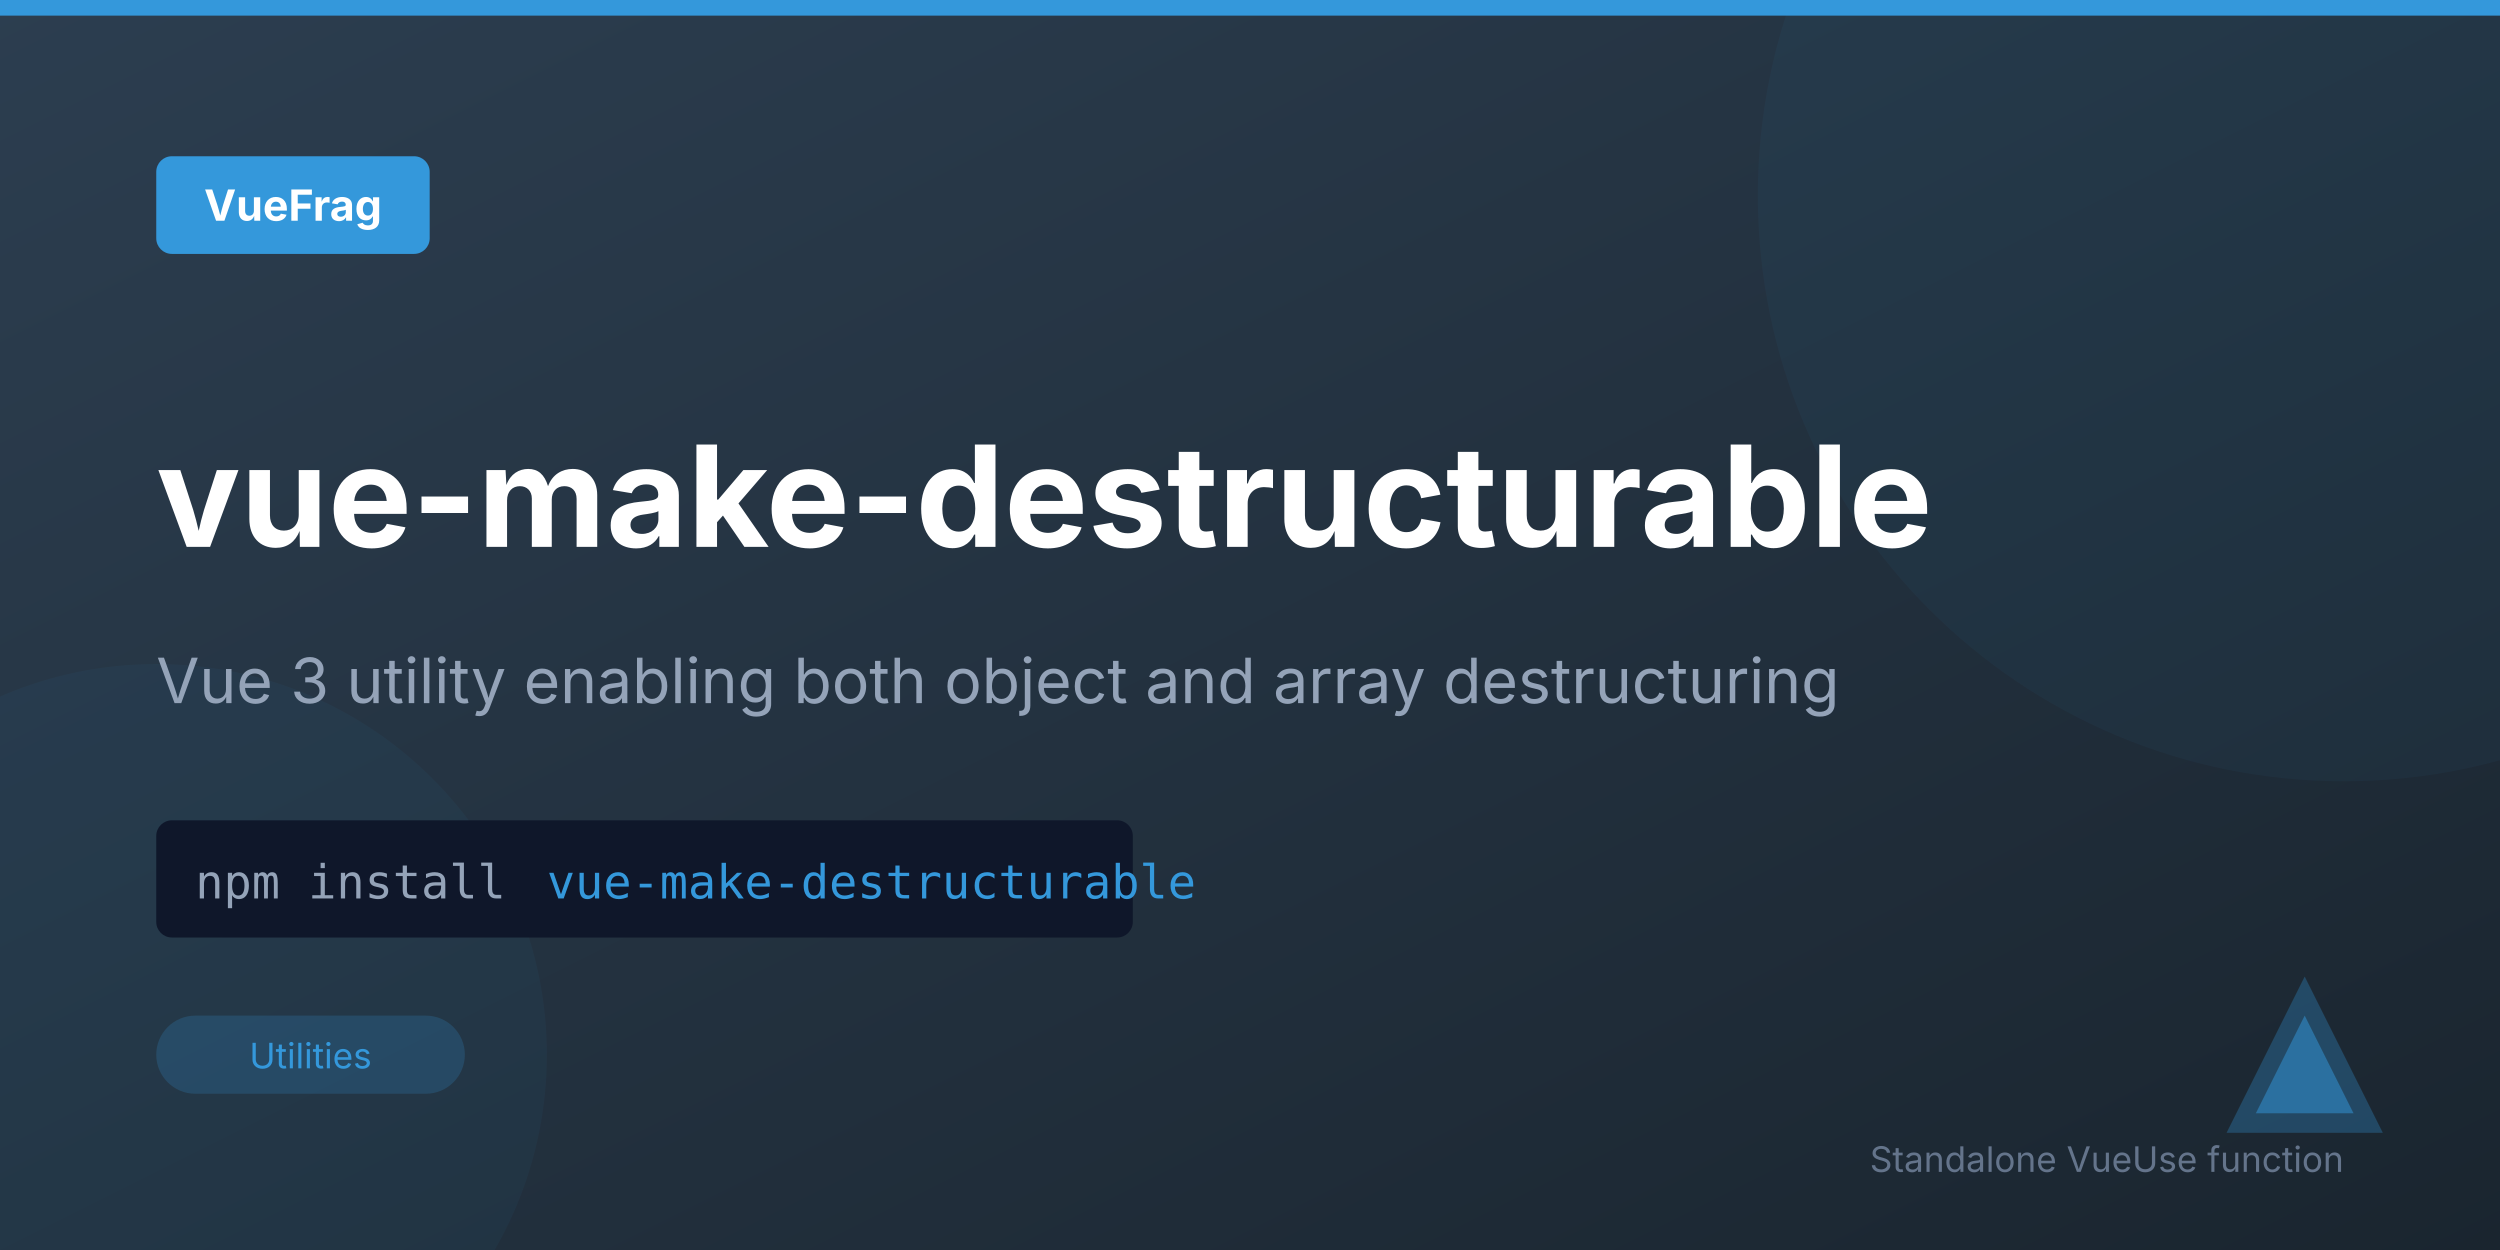
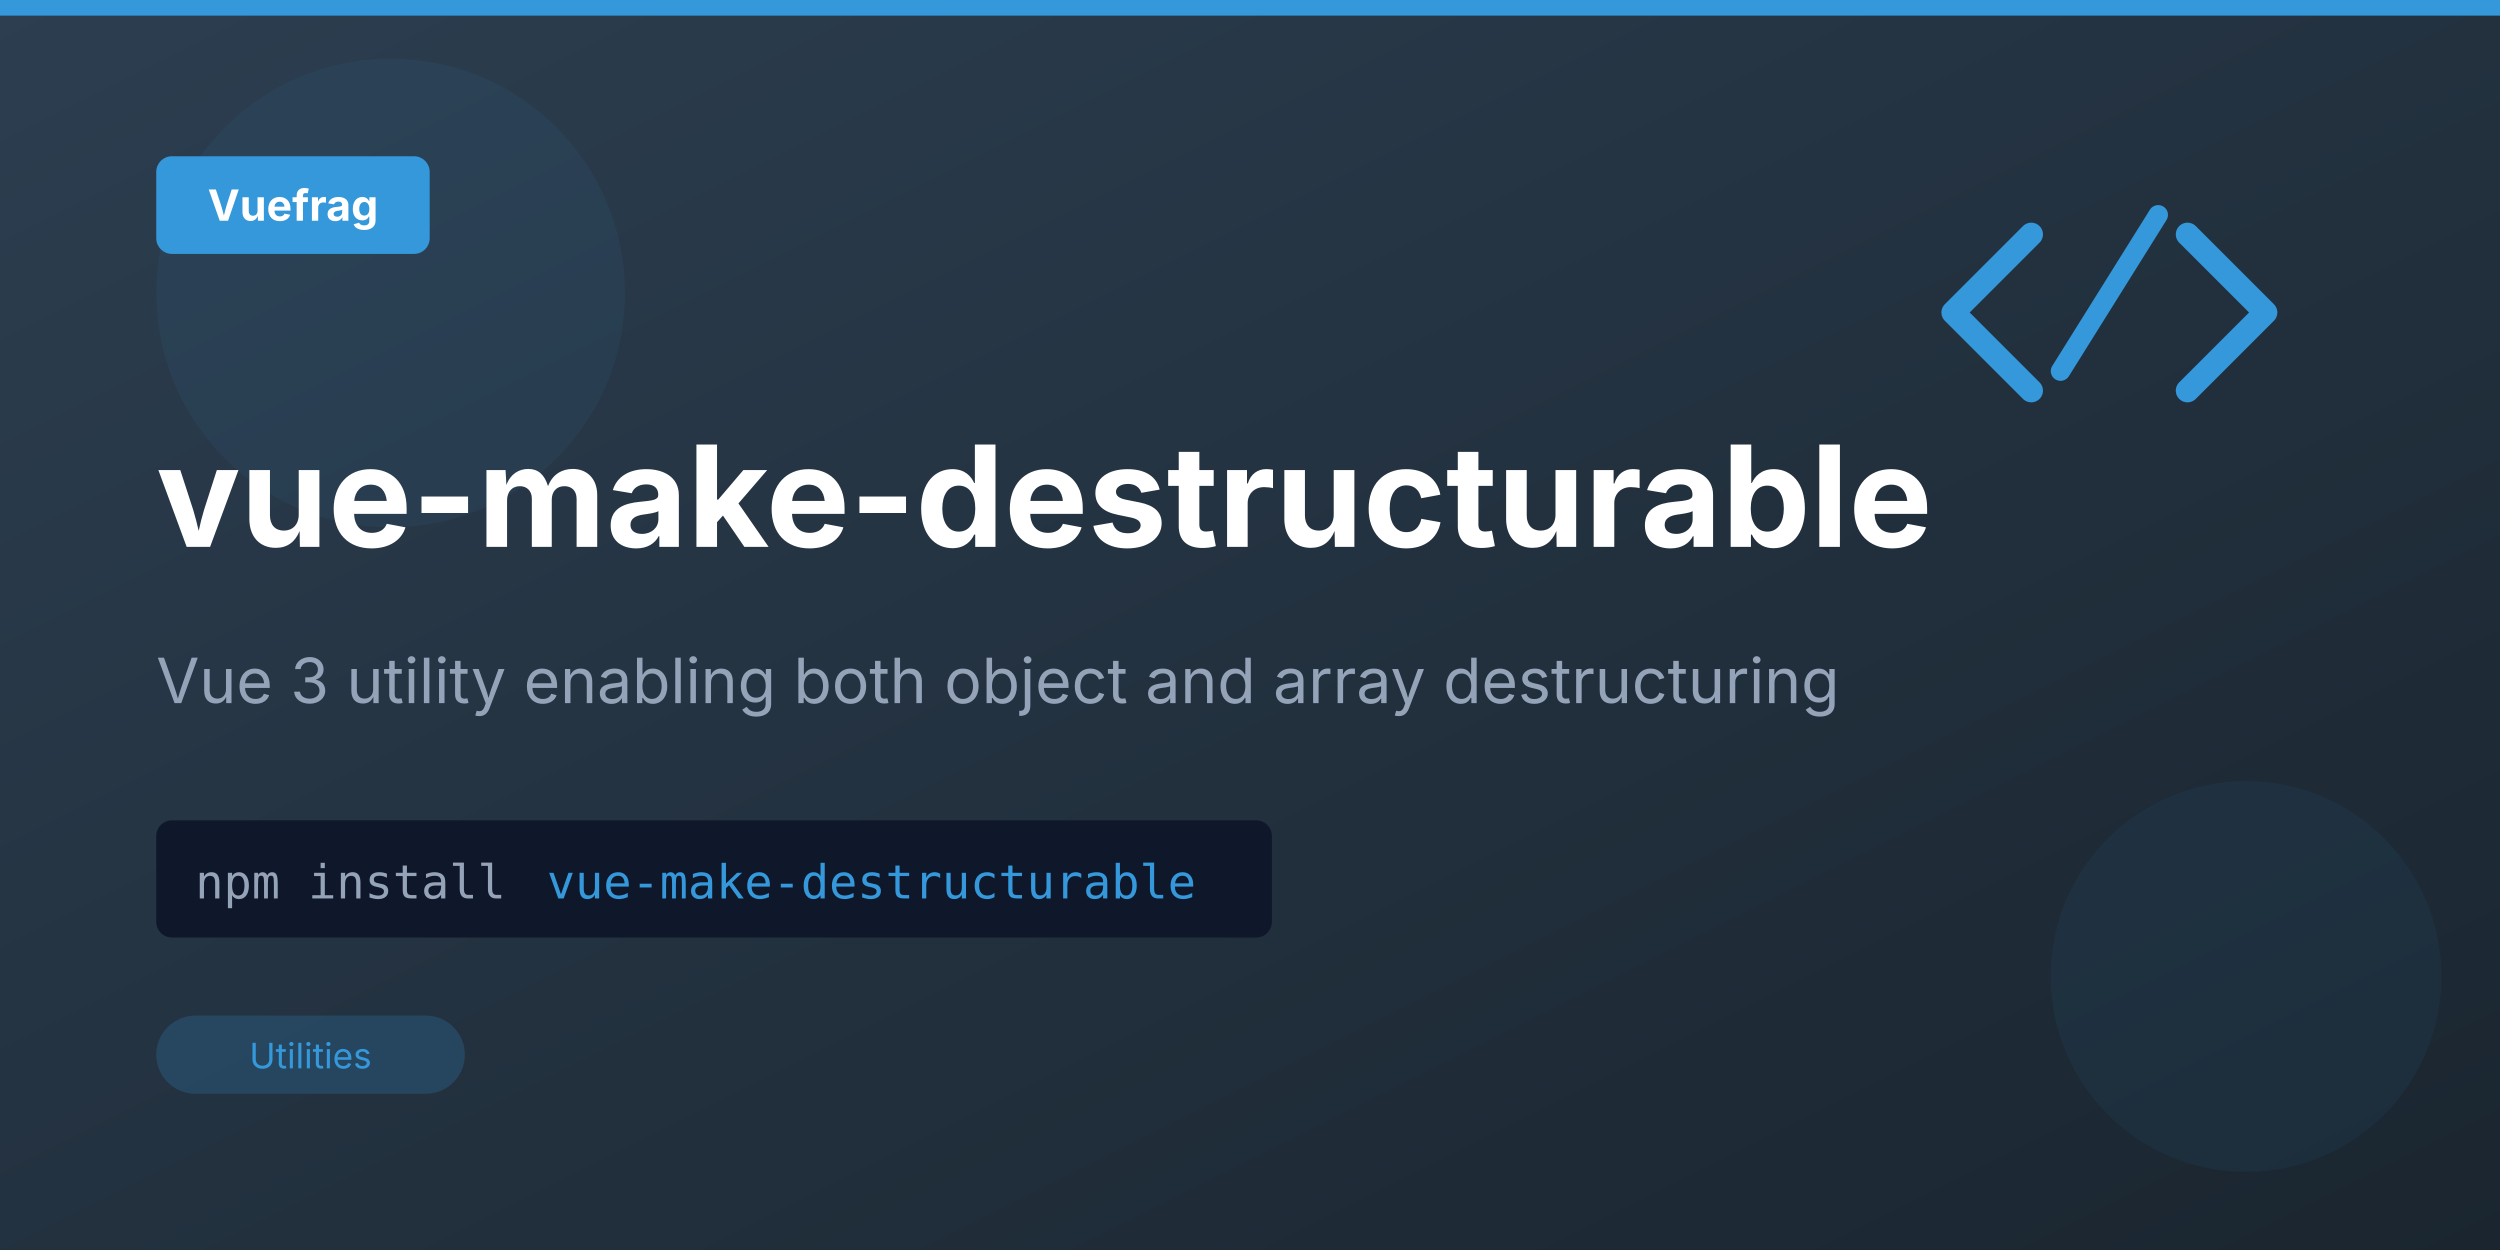
<svg xmlns="http://www.w3.org/2000/svg" viewBox="0 0 1280 640" width="1280" height="640">
  <defs>
    <linearGradient id="banner-bg" x1="0%" y1="0%" x2="100%" y2="100%">
      <stop offset="0%" style="stop-color:#2c3e50;stop-opacity:1" />
      <stop offset="100%" style="stop-color:#1a252f;stop-opacity:1" />
    </linearGradient>
  </defs>
  <rect width="1280" height="640" fill="url(#banner-bg)" />
-   <circle cx="1200" cy="100" r="300" fill="#3498db" opacity="0.05" />
-   <circle cx="80" cy="540" r="200" fill="#3498db" opacity="0.05" />
+   <circle cx="200" cy="150" r="120" fill="#3498db" opacity="0.06" />
+   <circle cx="1150" cy="500" r="100" fill="#3498db" opacity="0.06" />
  <rect x="0" y="0" width="1280" height="8" fill="#3498db" />
  <g transform="translate(80, 80)">
    <rect width="140" height="50" rx="8" fill="#3498db" />
-     <text x="70" y="33" text-anchor="middle" font-family="system-ui, -apple-system, sans-serif" font-size="22" font-weight="700" fill="white">VueFrag</text>
+     <text x="70" y="33" text-anchor="middle" font-family="system-ui, -apple-system, sans-serif" font-size="22" font-weight="700" fill="white">Vuefrag</text>
  </g>
  <text x="80" y="280" font-family="system-ui, -apple-system, sans-serif" font-size="72" font-weight="700" fill="white">vue-make-destructurable</text>
  <text x="80" y="360" font-family="system-ui, -apple-system, sans-serif" font-size="32" fill="#94a3b8">Vue 3 utility enabling both object and array destructuring</text>
  <g transform="translate(80, 420)">
-     <rect width="500" height="60" rx="8" fill="#0f172a" />
+     <rect width="571.2" height="60" rx="8" fill="#0f172a" />
    <text x="20" y="40" font-family="ui-monospace, monospace" font-size="24" fill="#94a3b8">npm install</text>
    <text x="200" y="40" font-family="ui-monospace, monospace" font-size="24" fill="#3498db">vue-make-destructurable</text>
  </g>
  <g transform="translate(80, 520)">
    <rect width="158" height="40" rx="20" fill="#3498db" opacity="0.2" />
    <text x="79" y="27" text-anchor="middle" font-family="system-ui, -apple-system, sans-serif" font-size="18" fill="#3498db">Utilities</text>
  </g>
-   <g transform="translate(1080, 480)">
-     <polygon points="100,20 140,100 60,100" fill="#3498db" opacity="0.3" />
-     <polygon points="100,40 125,90 75,90" fill="#3498db" opacity="0.5" />
+   <g>
+     <path d="M1040 120l-40 40 40 40" fill="none" stroke="#3498db" stroke-width="12" stroke-linecap="round" stroke-linejoin="round" />
+     <path d="M1120 120l40 40-40 40" fill="none" stroke="#3498db" stroke-width="12" stroke-linecap="round" stroke-linejoin="round" />
+     <line x1="1105" y1="110" x2="1055" y2="190" stroke="#3498db" stroke-width="10" stroke-linecap="round" />
  </g>
-   <text x="1200" y="600" text-anchor="end" font-family="system-ui, -apple-system, sans-serif" font-size="18" fill="#64748b">Standalone VueUse function</text>
</svg>
